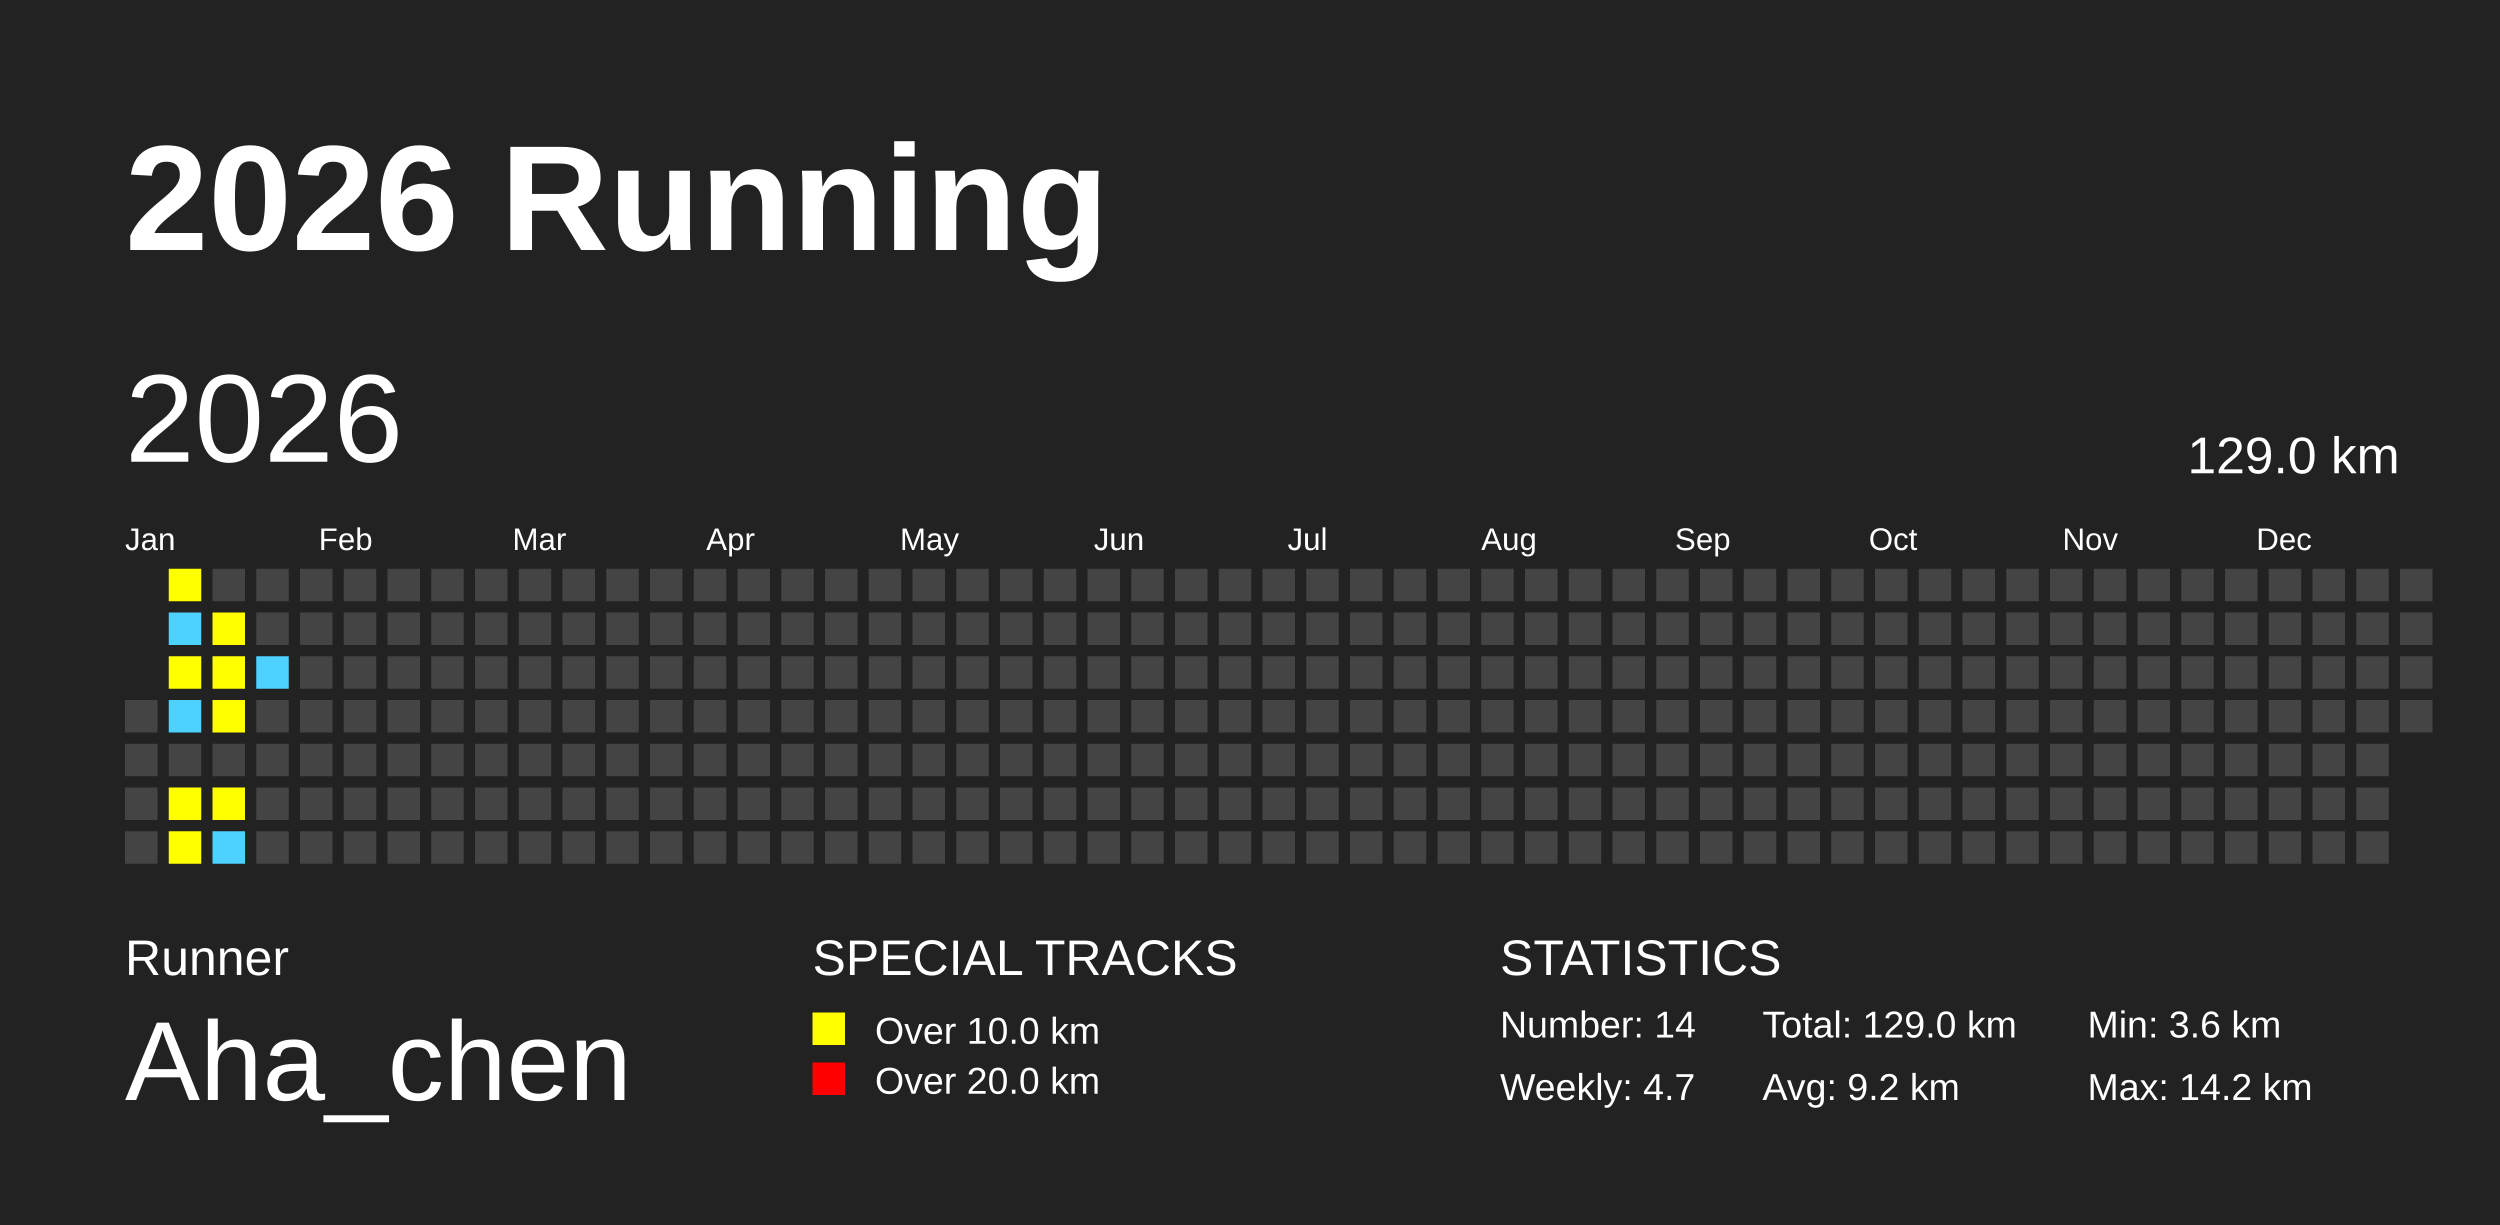
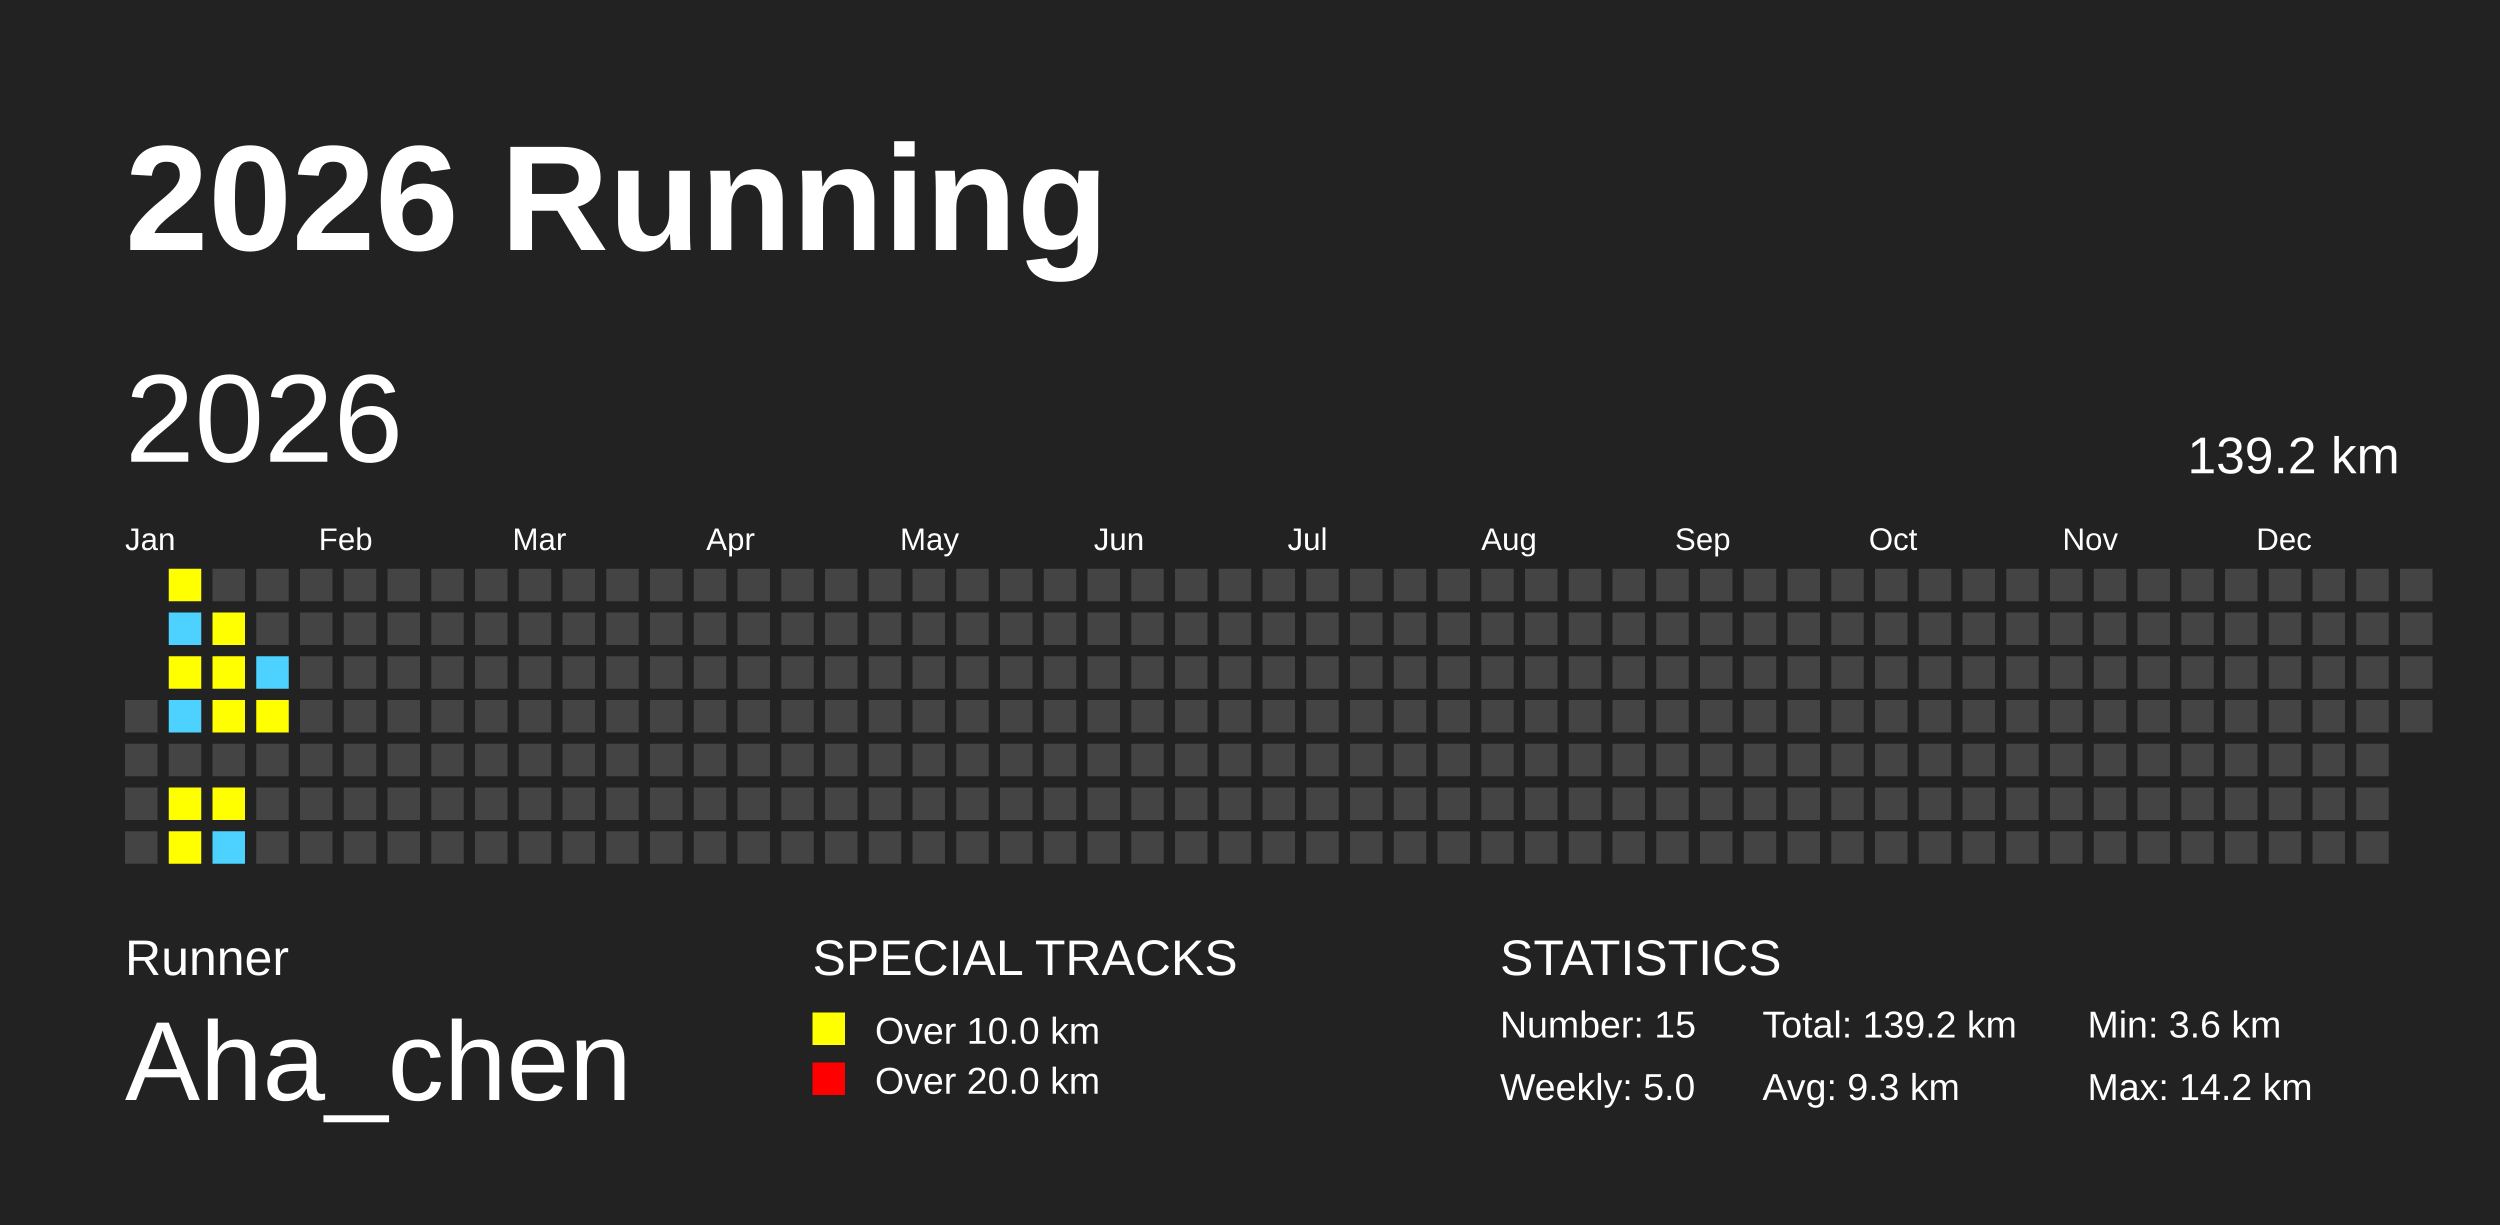
<svg xmlns="http://www.w3.org/2000/svg" baseProfile="full" height="98mm" version="1.1" viewBox="0,0,200,98" width="200mm">
  <defs />
  <rect fill="#222222" height="98" width="200" x="0" y="0" />
  <text fill="#FFFFFF" style="font-size:12px; font-family:Arial; font-weight:bold;" x="10" y="20">2026 Running</text>
  <text fill="#FFFFFF" style="font-size:4px; font-family:Arial" x="10" y="78">Runner</text>
  <text fill="#FFFFFF" style="font-size:9px; font-family:Arial" x="10" y="88">Aha_chen</text>
  <text fill="#FFFFFF" style="font-size:4px; font-family:Arial" x="65" y="78">SPECIAL TRACKS</text>
  <rect fill="yellow" height="2.6" width="2.6" x="65" y="81" />
  <text fill="#FFFFFF" style="font-size:3px; font-family:Arial" x="70" y="83.5">Over 10.0 km</text>
  <rect fill="red" height="2.6" width="2.6" x="65" y="85" />
  <text fill="#FFFFFF" style="font-size:3px; font-family:Arial" x="70" y="87.5">Over 20.0 km</text>
  <text fill="#FFFFFF" style="font-size:4px; font-family:Arial" x="120" y="78">STATISTICS</text>
-   <text fill="#FFFFFF" style="font-size:3px; font-family:Arial" x="120" y="83">Number: 14</text>
-   <text fill="#FFFFFF" style="font-size:3px; font-family:Arial" x="120" y="88">Weekly: 4.7</text>
-   <text fill="#FFFFFF" style="font-size:3px; font-family:Arial" x="141" y="83">Total: 129.0 km</text>
-   <text fill="#FFFFFF" style="font-size:3px; font-family:Arial" x="141" y="88">Avg: 9.2 km</text>
+   <text fill="#FFFFFF" style="font-size:3px; font-family:Arial" x="120" y="83">Number: 15</text>
+   <text fill="#FFFFFF" style="font-size:3px; font-family:Arial" x="120" y="88">Weekly: 5.0</text>
+   <text fill="#FFFFFF" style="font-size:3px; font-family:Arial" x="141" y="83">Total: 139.2 km</text>
+   <text fill="#FFFFFF" style="font-size:3px; font-family:Arial" x="141" y="88">Avg: 9.3 km</text>
  <text fill="#FFFFFF" style="font-size:3px; font-family:Arial" x="167" y="83">Min: 3.6 km</text>
  <text fill="#FFFFFF" style="font-size:3px; font-family:Arial" x="167" y="88">Max: 14.2 km</text>
  <text dominant-baseline="hanging" fill="#FFFFFF" style="font-size:10.0px; font-family:Arial;" x="10" y="30">2026</text>
-   <text dominant-baseline="hanging" fill="#FFFFFF" style="font-size:4.125px; font-family:Arial;" x="175" y="35">129.0 km</text>
+   <text dominant-baseline="hanging" fill="#FFFFFF" style="font-size:4.125px; font-family:Arial;" x="175" y="35">139.2 km</text>
  <text fill="#FFFFFF" style="font-size:2.5px; font-family:Arial" x="10.0" y="44">Jan</text>
  <text fill="#FFFFFF" style="font-size:2.5px; font-family:Arial" x="25.5" y="44">Feb</text>
  <text fill="#FFFFFF" style="font-size:2.5px; font-family:Arial" x="41.0" y="44">Mar</text>
  <text fill="#FFFFFF" style="font-size:2.5px; font-family:Arial" x="56.5" y="44">Apr</text>
  <text fill="#FFFFFF" style="font-size:2.5px; font-family:Arial" x="72.0" y="44">May</text>
  <text fill="#FFFFFF" style="font-size:2.5px; font-family:Arial" x="87.5" y="44">Jun</text>
  <text fill="#FFFFFF" style="font-size:2.5px; font-family:Arial" x="103.0" y="44">Jul</text>
  <text fill="#FFFFFF" style="font-size:2.5px; font-family:Arial" x="118.5" y="44">Aug</text>
  <text fill="#FFFFFF" style="font-size:2.5px; font-family:Arial" x="134.0" y="44">Sep</text>
  <text fill="#FFFFFF" style="font-size:2.5px; font-family:Arial" x="149.5" y="44">Oct</text>
  <text fill="#FFFFFF" style="font-size:2.5px; font-family:Arial" x="165.0" y="44">Nov</text>
  <text fill="#FFFFFF" style="font-size:2.5px; font-family:Arial" x="180.5" y="44">Dec</text>
  <rect fill="#444444" height="2.6" width="2.6" x="10.0" y="56.0" />
  <rect fill="#444444" height="2.6" width="2.6" x="10.0" y="59.5" />
  <rect fill="#444444" height="2.6" width="2.6" x="10.0" y="63.0" />
  <rect fill="#444444" height="2.6" width="2.6" x="10.0" y="66.5" />
  <rect fill="yellow" height="2.6" width="2.6" x="13.5" y="45.5" />
  <rect fill="#4DD2FF" height="2.6" width="2.6" x="13.5" y="49.0" />
  <rect fill="yellow" height="2.6" width="2.6" x="13.5" y="52.5" />
  <rect fill="#4DD2FF" height="2.6" width="2.6" x="13.5" y="56.0" />
  <rect fill="#444444" height="2.6" width="2.6" x="13.5" y="59.5" />
  <rect fill="yellow" height="2.6" width="2.6" x="13.5" y="63.0" />
  <rect fill="yellow" height="2.6" width="2.6" x="13.5" y="66.5" />
  <rect fill="#444444" height="2.6" width="2.6" x="17.0" y="45.5" />
  <rect fill="yellow" height="2.6" width="2.6" x="17.0" y="49.0" />
  <rect fill="yellow" height="2.6" width="2.6" x="17.0" y="52.5" />
  <rect fill="yellow" height="2.6" width="2.6" x="17.0" y="56.0" />
  <rect fill="#444444" height="2.6" width="2.6" x="17.0" y="59.5" />
  <rect fill="yellow" height="2.6" width="2.6" x="17.0" y="63.0" />
  <rect fill="#4DD2FF" height="2.6" width="2.6" x="17.0" y="66.5" />
  <rect fill="#444444" height="2.6" width="2.6" x="20.5" y="45.5" />
  <rect fill="#444444" height="2.6" width="2.6" x="20.5" y="49.0" />
  <rect fill="#4DD2FF" height="2.6" width="2.6" x="20.5" y="52.5" />
-   <rect fill="#444444" height="2.6" width="2.6" x="20.5" y="56.0" />
+   <rect fill="yellow" height="2.6" width="2.6" x="20.5" y="56.0" />
  <rect fill="#444444" height="2.6" width="2.6" x="20.5" y="59.5" />
  <rect fill="#444444" height="2.6" width="2.6" x="20.5" y="63.0" />
  <rect fill="#444444" height="2.6" width="2.6" x="20.5" y="66.5" />
  <rect fill="#444444" height="2.6" width="2.6" x="24.0" y="45.5" />
  <rect fill="#444444" height="2.6" width="2.6" x="24.0" y="49.0" />
  <rect fill="#444444" height="2.6" width="2.6" x="24.0" y="52.5" />
  <rect fill="#444444" height="2.6" width="2.6" x="24.0" y="56.0" />
  <rect fill="#444444" height="2.6" width="2.6" x="24.0" y="59.5" />
  <rect fill="#444444" height="2.6" width="2.6" x="24.0" y="63.0" />
  <rect fill="#444444" height="2.6" width="2.6" x="24.0" y="66.5" />
  <rect fill="#444444" height="2.6" width="2.6" x="27.5" y="45.5" />
  <rect fill="#444444" height="2.6" width="2.6" x="27.5" y="49.0" />
  <rect fill="#444444" height="2.6" width="2.6" x="27.5" y="52.5" />
  <rect fill="#444444" height="2.6" width="2.6" x="27.5" y="56.0" />
  <rect fill="#444444" height="2.6" width="2.6" x="27.5" y="59.5" />
  <rect fill="#444444" height="2.6" width="2.6" x="27.5" y="63.0" />
  <rect fill="#444444" height="2.6" width="2.6" x="27.5" y="66.5" />
  <rect fill="#444444" height="2.6" width="2.6" x="31.0" y="45.5" />
  <rect fill="#444444" height="2.6" width="2.6" x="31.0" y="49.0" />
  <rect fill="#444444" height="2.6" width="2.6" x="31.0" y="52.5" />
  <rect fill="#444444" height="2.6" width="2.6" x="31.0" y="56.0" />
  <rect fill="#444444" height="2.6" width="2.6" x="31.0" y="59.5" />
  <rect fill="#444444" height="2.6" width="2.6" x="31.0" y="63.0" />
  <rect fill="#444444" height="2.6" width="2.6" x="31.0" y="66.5" />
  <rect fill="#444444" height="2.6" width="2.6" x="34.5" y="45.5" />
  <rect fill="#444444" height="2.6" width="2.6" x="34.5" y="49.0" />
  <rect fill="#444444" height="2.6" width="2.6" x="34.5" y="52.5" />
  <rect fill="#444444" height="2.6" width="2.6" x="34.5" y="56.0" />
  <rect fill="#444444" height="2.6" width="2.6" x="34.5" y="59.5" />
  <rect fill="#444444" height="2.6" width="2.6" x="34.5" y="63.0" />
  <rect fill="#444444" height="2.6" width="2.6" x="34.5" y="66.5" />
  <rect fill="#444444" height="2.6" width="2.6" x="38.0" y="45.5" />
  <rect fill="#444444" height="2.6" width="2.6" x="38.0" y="49.0" />
  <rect fill="#444444" height="2.6" width="2.6" x="38.0" y="52.5" />
  <rect fill="#444444" height="2.6" width="2.6" x="38.0" y="56.0" />
  <rect fill="#444444" height="2.6" width="2.6" x="38.0" y="59.5" />
  <rect fill="#444444" height="2.6" width="2.6" x="38.0" y="63.0" />
  <rect fill="#444444" height="2.6" width="2.6" x="38.0" y="66.5" />
  <rect fill="#444444" height="2.6" width="2.6" x="41.5" y="45.5" />
  <rect fill="#444444" height="2.6" width="2.6" x="41.5" y="49.0" />
  <rect fill="#444444" height="2.6" width="2.6" x="41.5" y="52.5" />
  <rect fill="#444444" height="2.6" width="2.6" x="41.5" y="56.0" />
  <rect fill="#444444" height="2.6" width="2.6" x="41.5" y="59.5" />
  <rect fill="#444444" height="2.6" width="2.6" x="41.5" y="63.0" />
  <rect fill="#444444" height="2.6" width="2.6" x="41.5" y="66.5" />
  <rect fill="#444444" height="2.6" width="2.6" x="45.0" y="45.5" />
  <rect fill="#444444" height="2.6" width="2.6" x="45.0" y="49.0" />
  <rect fill="#444444" height="2.6" width="2.6" x="45.0" y="52.5" />
  <rect fill="#444444" height="2.6" width="2.6" x="45.0" y="56.0" />
  <rect fill="#444444" height="2.6" width="2.6" x="45.0" y="59.5" />
  <rect fill="#444444" height="2.6" width="2.6" x="45.0" y="63.0" />
  <rect fill="#444444" height="2.6" width="2.6" x="45.0" y="66.5" />
  <rect fill="#444444" height="2.6" width="2.6" x="48.5" y="45.5" />
  <rect fill="#444444" height="2.6" width="2.6" x="48.5" y="49.0" />
  <rect fill="#444444" height="2.6" width="2.6" x="48.5" y="52.5" />
  <rect fill="#444444" height="2.6" width="2.6" x="48.5" y="56.0" />
  <rect fill="#444444" height="2.6" width="2.6" x="48.5" y="59.5" />
  <rect fill="#444444" height="2.6" width="2.6" x="48.5" y="63.0" />
  <rect fill="#444444" height="2.6" width="2.6" x="48.5" y="66.5" />
  <rect fill="#444444" height="2.6" width="2.6" x="52.0" y="45.5" />
  <rect fill="#444444" height="2.6" width="2.6" x="52.0" y="49.0" />
  <rect fill="#444444" height="2.6" width="2.6" x="52.0" y="52.5" />
  <rect fill="#444444" height="2.6" width="2.6" x="52.0" y="56.0" />
  <rect fill="#444444" height="2.6" width="2.6" x="52.0" y="59.5" />
  <rect fill="#444444" height="2.6" width="2.6" x="52.0" y="63.0" />
  <rect fill="#444444" height="2.6" width="2.6" x="52.0" y="66.5" />
  <rect fill="#444444" height="2.6" width="2.6" x="55.5" y="45.5" />
  <rect fill="#444444" height="2.6" width="2.6" x="55.5" y="49.0" />
  <rect fill="#444444" height="2.6" width="2.6" x="55.5" y="52.5" />
  <rect fill="#444444" height="2.6" width="2.6" x="55.5" y="56.0" />
  <rect fill="#444444" height="2.6" width="2.6" x="55.5" y="59.5" />
  <rect fill="#444444" height="2.6" width="2.6" x="55.5" y="63.0" />
  <rect fill="#444444" height="2.6" width="2.6" x="55.5" y="66.5" />
  <rect fill="#444444" height="2.6" width="2.6" x="59.0" y="45.5" />
  <rect fill="#444444" height="2.6" width="2.6" x="59.0" y="49.0" />
  <rect fill="#444444" height="2.6" width="2.6" x="59.0" y="52.5" />
  <rect fill="#444444" height="2.6" width="2.6" x="59.0" y="56.0" />
  <rect fill="#444444" height="2.6" width="2.6" x="59.0" y="59.5" />
  <rect fill="#444444" height="2.6" width="2.6" x="59.0" y="63.0" />
  <rect fill="#444444" height="2.6" width="2.6" x="59.0" y="66.5" />
  <rect fill="#444444" height="2.6" width="2.6" x="62.5" y="45.5" />
  <rect fill="#444444" height="2.6" width="2.6" x="62.5" y="49.0" />
  <rect fill="#444444" height="2.6" width="2.6" x="62.5" y="52.5" />
  <rect fill="#444444" height="2.6" width="2.6" x="62.5" y="56.0" />
  <rect fill="#444444" height="2.6" width="2.6" x="62.5" y="59.5" />
  <rect fill="#444444" height="2.6" width="2.6" x="62.5" y="63.0" />
  <rect fill="#444444" height="2.6" width="2.6" x="62.5" y="66.5" />
  <rect fill="#444444" height="2.6" width="2.6" x="66.0" y="45.5" />
  <rect fill="#444444" height="2.6" width="2.6" x="66.0" y="49.0" />
  <rect fill="#444444" height="2.6" width="2.6" x="66.0" y="52.5" />
  <rect fill="#444444" height="2.6" width="2.6" x="66.0" y="56.0" />
  <rect fill="#444444" height="2.6" width="2.6" x="66.0" y="59.5" />
  <rect fill="#444444" height="2.6" width="2.6" x="66.0" y="63.0" />
  <rect fill="#444444" height="2.6" width="2.6" x="66.0" y="66.5" />
  <rect fill="#444444" height="2.6" width="2.6" x="69.5" y="45.5" />
  <rect fill="#444444" height="2.6" width="2.6" x="69.5" y="49.0" />
  <rect fill="#444444" height="2.6" width="2.6" x="69.5" y="52.5" />
  <rect fill="#444444" height="2.6" width="2.6" x="69.5" y="56.0" />
  <rect fill="#444444" height="2.6" width="2.6" x="69.5" y="59.5" />
  <rect fill="#444444" height="2.6" width="2.6" x="69.5" y="63.0" />
  <rect fill="#444444" height="2.6" width="2.6" x="69.5" y="66.5" />
  <rect fill="#444444" height="2.6" width="2.6" x="73.0" y="45.5" />
  <rect fill="#444444" height="2.6" width="2.6" x="73.0" y="49.0" />
  <rect fill="#444444" height="2.6" width="2.6" x="73.0" y="52.5" />
  <rect fill="#444444" height="2.6" width="2.6" x="73.0" y="56.0" />
  <rect fill="#444444" height="2.6" width="2.6" x="73.0" y="59.5" />
  <rect fill="#444444" height="2.6" width="2.6" x="73.0" y="63.0" />
  <rect fill="#444444" height="2.6" width="2.6" x="73.0" y="66.5" />
  <rect fill="#444444" height="2.6" width="2.6" x="76.5" y="45.5" />
  <rect fill="#444444" height="2.6" width="2.6" x="76.5" y="49.0" />
  <rect fill="#444444" height="2.6" width="2.6" x="76.5" y="52.5" />
  <rect fill="#444444" height="2.6" width="2.6" x="76.5" y="56.0" />
  <rect fill="#444444" height="2.6" width="2.6" x="76.5" y="59.5" />
  <rect fill="#444444" height="2.6" width="2.6" x="76.5" y="63.0" />
  <rect fill="#444444" height="2.6" width="2.6" x="76.5" y="66.5" />
  <rect fill="#444444" height="2.6" width="2.6" x="80.0" y="45.5" />
  <rect fill="#444444" height="2.6" width="2.6" x="80.0" y="49.0" />
  <rect fill="#444444" height="2.6" width="2.6" x="80.0" y="52.5" />
  <rect fill="#444444" height="2.6" width="2.6" x="80.0" y="56.0" />
  <rect fill="#444444" height="2.6" width="2.6" x="80.0" y="59.5" />
  <rect fill="#444444" height="2.6" width="2.6" x="80.0" y="63.0" />
  <rect fill="#444444" height="2.6" width="2.6" x="80.0" y="66.5" />
  <rect fill="#444444" height="2.6" width="2.6" x="83.5" y="45.5" />
  <rect fill="#444444" height="2.6" width="2.6" x="83.5" y="49.0" />
  <rect fill="#444444" height="2.6" width="2.6" x="83.5" y="52.5" />
  <rect fill="#444444" height="2.6" width="2.6" x="83.5" y="56.0" />
  <rect fill="#444444" height="2.6" width="2.6" x="83.5" y="59.5" />
  <rect fill="#444444" height="2.6" width="2.6" x="83.5" y="63.0" />
  <rect fill="#444444" height="2.6" width="2.6" x="83.5" y="66.5" />
  <rect fill="#444444" height="2.6" width="2.6" x="87.0" y="45.5" />
  <rect fill="#444444" height="2.6" width="2.6" x="87.0" y="49.0" />
  <rect fill="#444444" height="2.6" width="2.6" x="87.0" y="52.5" />
  <rect fill="#444444" height="2.6" width="2.6" x="87.0" y="56.0" />
  <rect fill="#444444" height="2.6" width="2.6" x="87.0" y="59.5" />
  <rect fill="#444444" height="2.6" width="2.6" x="87.0" y="63.0" />
  <rect fill="#444444" height="2.6" width="2.6" x="87.0" y="66.5" />
  <rect fill="#444444" height="2.6" width="2.6" x="90.5" y="45.5" />
  <rect fill="#444444" height="2.6" width="2.6" x="90.5" y="49.0" />
  <rect fill="#444444" height="2.6" width="2.6" x="90.5" y="52.5" />
  <rect fill="#444444" height="2.6" width="2.6" x="90.5" y="56.0" />
  <rect fill="#444444" height="2.6" width="2.6" x="90.5" y="59.5" />
  <rect fill="#444444" height="2.6" width="2.6" x="90.5" y="63.0" />
  <rect fill="#444444" height="2.6" width="2.6" x="90.5" y="66.5" />
  <rect fill="#444444" height="2.6" width="2.6" x="94.0" y="45.5" />
  <rect fill="#444444" height="2.6" width="2.6" x="94.0" y="49.0" />
  <rect fill="#444444" height="2.6" width="2.6" x="94.0" y="52.5" />
  <rect fill="#444444" height="2.6" width="2.6" x="94.0" y="56.0" />
  <rect fill="#444444" height="2.6" width="2.6" x="94.0" y="59.5" />
  <rect fill="#444444" height="2.6" width="2.6" x="94.0" y="63.0" />
  <rect fill="#444444" height="2.6" width="2.6" x="94.0" y="66.5" />
  <rect fill="#444444" height="2.6" width="2.6" x="97.5" y="45.5" />
  <rect fill="#444444" height="2.6" width="2.6" x="97.5" y="49.0" />
  <rect fill="#444444" height="2.6" width="2.6" x="97.5" y="52.5" />
  <rect fill="#444444" height="2.6" width="2.6" x="97.5" y="56.0" />
  <rect fill="#444444" height="2.6" width="2.6" x="97.5" y="59.5" />
  <rect fill="#444444" height="2.6" width="2.6" x="97.5" y="63.0" />
  <rect fill="#444444" height="2.6" width="2.6" x="97.5" y="66.5" />
  <rect fill="#444444" height="2.6" width="2.6" x="101.0" y="45.5" />
  <rect fill="#444444" height="2.6" width="2.6" x="101.0" y="49.0" />
  <rect fill="#444444" height="2.6" width="2.6" x="101.0" y="52.5" />
  <rect fill="#444444" height="2.6" width="2.6" x="101.0" y="56.0" />
  <rect fill="#444444" height="2.6" width="2.6" x="101.0" y="59.5" />
  <rect fill="#444444" height="2.6" width="2.6" x="101.0" y="63.0" />
  <rect fill="#444444" height="2.6" width="2.6" x="101.0" y="66.5" />
  <rect fill="#444444" height="2.6" width="2.6" x="104.5" y="45.5" />
  <rect fill="#444444" height="2.6" width="2.6" x="104.5" y="49.0" />
  <rect fill="#444444" height="2.6" width="2.6" x="104.5" y="52.5" />
  <rect fill="#444444" height="2.6" width="2.6" x="104.5" y="56.0" />
  <rect fill="#444444" height="2.6" width="2.6" x="104.5" y="59.5" />
  <rect fill="#444444" height="2.6" width="2.6" x="104.5" y="63.0" />
  <rect fill="#444444" height="2.6" width="2.6" x="104.5" y="66.5" />
  <rect fill="#444444" height="2.6" width="2.6" x="108.0" y="45.5" />
  <rect fill="#444444" height="2.6" width="2.6" x="108.0" y="49.0" />
  <rect fill="#444444" height="2.6" width="2.6" x="108.0" y="52.5" />
  <rect fill="#444444" height="2.6" width="2.6" x="108.0" y="56.0" />
  <rect fill="#444444" height="2.6" width="2.6" x="108.0" y="59.5" />
  <rect fill="#444444" height="2.6" width="2.6" x="108.0" y="63.0" />
  <rect fill="#444444" height="2.6" width="2.6" x="108.0" y="66.5" />
  <rect fill="#444444" height="2.6" width="2.6" x="111.5" y="45.5" />
  <rect fill="#444444" height="2.6" width="2.6" x="111.5" y="49.0" />
  <rect fill="#444444" height="2.6" width="2.6" x="111.5" y="52.5" />
  <rect fill="#444444" height="2.6" width="2.6" x="111.5" y="56.0" />
  <rect fill="#444444" height="2.6" width="2.6" x="111.5" y="59.5" />
  <rect fill="#444444" height="2.6" width="2.6" x="111.5" y="63.0" />
  <rect fill="#444444" height="2.6" width="2.6" x="111.5" y="66.5" />
  <rect fill="#444444" height="2.6" width="2.6" x="115.0" y="45.5" />
  <rect fill="#444444" height="2.6" width="2.6" x="115.0" y="49.0" />
  <rect fill="#444444" height="2.6" width="2.6" x="115.0" y="52.5" />
  <rect fill="#444444" height="2.6" width="2.6" x="115.0" y="56.0" />
  <rect fill="#444444" height="2.6" width="2.6" x="115.0" y="59.5" />
  <rect fill="#444444" height="2.6" width="2.6" x="115.0" y="63.0" />
  <rect fill="#444444" height="2.6" width="2.6" x="115.0" y="66.5" />
  <rect fill="#444444" height="2.6" width="2.6" x="118.5" y="45.5" />
  <rect fill="#444444" height="2.6" width="2.6" x="118.5" y="49.0" />
  <rect fill="#444444" height="2.6" width="2.6" x="118.5" y="52.5" />
  <rect fill="#444444" height="2.6" width="2.6" x="118.5" y="56.0" />
  <rect fill="#444444" height="2.6" width="2.6" x="118.5" y="59.5" />
  <rect fill="#444444" height="2.6" width="2.6" x="118.5" y="63.0" />
  <rect fill="#444444" height="2.6" width="2.6" x="118.5" y="66.5" />
  <rect fill="#444444" height="2.6" width="2.6" x="122.0" y="45.5" />
  <rect fill="#444444" height="2.6" width="2.6" x="122.0" y="49.0" />
  <rect fill="#444444" height="2.6" width="2.6" x="122.0" y="52.5" />
  <rect fill="#444444" height="2.6" width="2.6" x="122.0" y="56.0" />
  <rect fill="#444444" height="2.6" width="2.6" x="122.0" y="59.5" />
  <rect fill="#444444" height="2.6" width="2.6" x="122.0" y="63.0" />
  <rect fill="#444444" height="2.6" width="2.6" x="122.0" y="66.5" />
  <rect fill="#444444" height="2.6" width="2.6" x="125.5" y="45.5" />
  <rect fill="#444444" height="2.6" width="2.6" x="125.5" y="49.0" />
  <rect fill="#444444" height="2.6" width="2.6" x="125.5" y="52.5" />
  <rect fill="#444444" height="2.6" width="2.6" x="125.5" y="56.0" />
  <rect fill="#444444" height="2.6" width="2.6" x="125.5" y="59.5" />
  <rect fill="#444444" height="2.6" width="2.6" x="125.5" y="63.0" />
  <rect fill="#444444" height="2.6" width="2.6" x="125.5" y="66.5" />
  <rect fill="#444444" height="2.6" width="2.6" x="129.0" y="45.5" />
  <rect fill="#444444" height="2.6" width="2.6" x="129.0" y="49.0" />
  <rect fill="#444444" height="2.6" width="2.6" x="129.0" y="52.5" />
  <rect fill="#444444" height="2.6" width="2.6" x="129.0" y="56.0" />
  <rect fill="#444444" height="2.6" width="2.6" x="129.0" y="59.5" />
  <rect fill="#444444" height="2.6" width="2.6" x="129.0" y="63.0" />
  <rect fill="#444444" height="2.6" width="2.6" x="129.0" y="66.5" />
  <rect fill="#444444" height="2.6" width="2.6" x="132.5" y="45.5" />
  <rect fill="#444444" height="2.6" width="2.6" x="132.5" y="49.0" />
  <rect fill="#444444" height="2.6" width="2.6" x="132.5" y="52.5" />
  <rect fill="#444444" height="2.6" width="2.6" x="132.5" y="56.0" />
  <rect fill="#444444" height="2.6" width="2.6" x="132.5" y="59.5" />
  <rect fill="#444444" height="2.6" width="2.6" x="132.5" y="63.0" />
  <rect fill="#444444" height="2.6" width="2.6" x="132.5" y="66.5" />
  <rect fill="#444444" height="2.6" width="2.6" x="136.0" y="45.5" />
  <rect fill="#444444" height="2.6" width="2.6" x="136.0" y="49.0" />
  <rect fill="#444444" height="2.6" width="2.6" x="136.0" y="52.5" />
  <rect fill="#444444" height="2.6" width="2.6" x="136.0" y="56.0" />
  <rect fill="#444444" height="2.6" width="2.6" x="136.0" y="59.5" />
  <rect fill="#444444" height="2.6" width="2.6" x="136.0" y="63.0" />
  <rect fill="#444444" height="2.6" width="2.6" x="136.0" y="66.5" />
  <rect fill="#444444" height="2.6" width="2.6" x="139.5" y="45.5" />
  <rect fill="#444444" height="2.6" width="2.6" x="139.5" y="49.0" />
  <rect fill="#444444" height="2.6" width="2.6" x="139.5" y="52.5" />
  <rect fill="#444444" height="2.6" width="2.6" x="139.5" y="56.0" />
  <rect fill="#444444" height="2.6" width="2.6" x="139.5" y="59.5" />
  <rect fill="#444444" height="2.6" width="2.6" x="139.5" y="63.0" />
  <rect fill="#444444" height="2.6" width="2.6" x="139.5" y="66.5" />
  <rect fill="#444444" height="2.6" width="2.6" x="143.0" y="45.5" />
  <rect fill="#444444" height="2.6" width="2.6" x="143.0" y="49.0" />
  <rect fill="#444444" height="2.6" width="2.6" x="143.0" y="52.5" />
  <rect fill="#444444" height="2.6" width="2.6" x="143.0" y="56.0" />
  <rect fill="#444444" height="2.6" width="2.6" x="143.0" y="59.5" />
  <rect fill="#444444" height="2.6" width="2.6" x="143.0" y="63.0" />
  <rect fill="#444444" height="2.6" width="2.6" x="143.0" y="66.5" />
  <rect fill="#444444" height="2.6" width="2.6" x="146.5" y="45.5" />
  <rect fill="#444444" height="2.6" width="2.6" x="146.5" y="49.0" />
  <rect fill="#444444" height="2.6" width="2.6" x="146.5" y="52.5" />
  <rect fill="#444444" height="2.6" width="2.6" x="146.5" y="56.0" />
  <rect fill="#444444" height="2.6" width="2.6" x="146.5" y="59.5" />
  <rect fill="#444444" height="2.6" width="2.6" x="146.5" y="63.0" />
  <rect fill="#444444" height="2.6" width="2.6" x="146.5" y="66.5" />
  <rect fill="#444444" height="2.6" width="2.6" x="150.0" y="45.5" />
  <rect fill="#444444" height="2.6" width="2.6" x="150.0" y="49.0" />
  <rect fill="#444444" height="2.6" width="2.6" x="150.0" y="52.5" />
  <rect fill="#444444" height="2.6" width="2.6" x="150.0" y="56.0" />
  <rect fill="#444444" height="2.6" width="2.6" x="150.0" y="59.5" />
  <rect fill="#444444" height="2.6" width="2.6" x="150.0" y="63.0" />
  <rect fill="#444444" height="2.6" width="2.6" x="150.0" y="66.5" />
  <rect fill="#444444" height="2.6" width="2.6" x="153.5" y="45.5" />
  <rect fill="#444444" height="2.6" width="2.6" x="153.5" y="49.0" />
  <rect fill="#444444" height="2.6" width="2.6" x="153.5" y="52.5" />
  <rect fill="#444444" height="2.6" width="2.6" x="153.5" y="56.0" />
  <rect fill="#444444" height="2.6" width="2.6" x="153.5" y="59.5" />
  <rect fill="#444444" height="2.6" width="2.6" x="153.5" y="63.0" />
  <rect fill="#444444" height="2.6" width="2.6" x="153.5" y="66.5" />
  <rect fill="#444444" height="2.6" width="2.6" x="157.0" y="45.5" />
  <rect fill="#444444" height="2.6" width="2.6" x="157.0" y="49.0" />
  <rect fill="#444444" height="2.6" width="2.6" x="157.0" y="52.5" />
  <rect fill="#444444" height="2.6" width="2.6" x="157.0" y="56.0" />
  <rect fill="#444444" height="2.6" width="2.6" x="157.0" y="59.5" />
  <rect fill="#444444" height="2.6" width="2.6" x="157.0" y="63.0" />
  <rect fill="#444444" height="2.6" width="2.6" x="157.0" y="66.5" />
  <rect fill="#444444" height="2.6" width="2.6" x="160.5" y="45.5" />
  <rect fill="#444444" height="2.6" width="2.6" x="160.5" y="49.0" />
  <rect fill="#444444" height="2.6" width="2.6" x="160.5" y="52.5" />
  <rect fill="#444444" height="2.6" width="2.6" x="160.5" y="56.0" />
  <rect fill="#444444" height="2.6" width="2.6" x="160.5" y="59.5" />
  <rect fill="#444444" height="2.6" width="2.6" x="160.5" y="63.0" />
  <rect fill="#444444" height="2.6" width="2.6" x="160.5" y="66.5" />
  <rect fill="#444444" height="2.6" width="2.6" x="164.0" y="45.5" />
  <rect fill="#444444" height="2.6" width="2.6" x="164.0" y="49.0" />
  <rect fill="#444444" height="2.6" width="2.6" x="164.0" y="52.5" />
  <rect fill="#444444" height="2.6" width="2.6" x="164.0" y="56.0" />
  <rect fill="#444444" height="2.6" width="2.6" x="164.0" y="59.5" />
  <rect fill="#444444" height="2.6" width="2.6" x="164.0" y="63.0" />
  <rect fill="#444444" height="2.6" width="2.6" x="164.0" y="66.5" />
  <rect fill="#444444" height="2.6" width="2.6" x="167.5" y="45.5" />
  <rect fill="#444444" height="2.6" width="2.6" x="167.5" y="49.0" />
  <rect fill="#444444" height="2.6" width="2.6" x="167.5" y="52.5" />
  <rect fill="#444444" height="2.6" width="2.6" x="167.5" y="56.0" />
  <rect fill="#444444" height="2.6" width="2.6" x="167.5" y="59.5" />
  <rect fill="#444444" height="2.6" width="2.6" x="167.5" y="63.0" />
  <rect fill="#444444" height="2.6" width="2.6" x="167.5" y="66.5" />
  <rect fill="#444444" height="2.6" width="2.6" x="171.0" y="45.5" />
  <rect fill="#444444" height="2.6" width="2.6" x="171.0" y="49.0" />
  <rect fill="#444444" height="2.6" width="2.6" x="171.0" y="52.5" />
  <rect fill="#444444" height="2.6" width="2.6" x="171.0" y="56.0" />
  <rect fill="#444444" height="2.6" width="2.6" x="171.0" y="59.5" />
  <rect fill="#444444" height="2.6" width="2.6" x="171.0" y="63.0" />
  <rect fill="#444444" height="2.6" width="2.6" x="171.0" y="66.5" />
  <rect fill="#444444" height="2.6" width="2.6" x="174.5" y="45.5" />
  <rect fill="#444444" height="2.6" width="2.6" x="174.5" y="49.0" />
  <rect fill="#444444" height="2.6" width="2.6" x="174.5" y="52.5" />
  <rect fill="#444444" height="2.6" width="2.6" x="174.5" y="56.0" />
  <rect fill="#444444" height="2.6" width="2.6" x="174.5" y="59.5" />
  <rect fill="#444444" height="2.6" width="2.6" x="174.5" y="63.0" />
  <rect fill="#444444" height="2.6" width="2.6" x="174.5" y="66.5" />
  <rect fill="#444444" height="2.6" width="2.6" x="178.0" y="45.5" />
  <rect fill="#444444" height="2.6" width="2.6" x="178.0" y="49.0" />
  <rect fill="#444444" height="2.6" width="2.6" x="178.0" y="52.5" />
  <rect fill="#444444" height="2.6" width="2.6" x="178.0" y="56.0" />
  <rect fill="#444444" height="2.6" width="2.6" x="178.0" y="59.5" />
  <rect fill="#444444" height="2.6" width="2.6" x="178.0" y="63.0" />
  <rect fill="#444444" height="2.6" width="2.6" x="178.0" y="66.5" />
  <rect fill="#444444" height="2.6" width="2.6" x="181.5" y="45.5" />
  <rect fill="#444444" height="2.6" width="2.6" x="181.5" y="49.0" />
  <rect fill="#444444" height="2.6" width="2.6" x="181.5" y="52.5" />
  <rect fill="#444444" height="2.6" width="2.6" x="181.5" y="56.0" />
  <rect fill="#444444" height="2.6" width="2.6" x="181.5" y="59.5" />
  <rect fill="#444444" height="2.6" width="2.6" x="181.5" y="63.0" />
  <rect fill="#444444" height="2.6" width="2.6" x="181.5" y="66.5" />
  <rect fill="#444444" height="2.6" width="2.6" x="185.0" y="45.5" />
  <rect fill="#444444" height="2.6" width="2.6" x="185.0" y="49.0" />
  <rect fill="#444444" height="2.6" width="2.6" x="185.0" y="52.5" />
  <rect fill="#444444" height="2.6" width="2.6" x="185.0" y="56.0" />
  <rect fill="#444444" height="2.6" width="2.6" x="185.0" y="59.5" />
  <rect fill="#444444" height="2.6" width="2.6" x="185.0" y="63.0" />
  <rect fill="#444444" height="2.6" width="2.6" x="185.0" y="66.5" />
  <rect fill="#444444" height="2.6" width="2.6" x="188.5" y="45.5" />
  <rect fill="#444444" height="2.6" width="2.6" x="188.5" y="49.0" />
  <rect fill="#444444" height="2.6" width="2.6" x="188.5" y="52.5" />
  <rect fill="#444444" height="2.6" width="2.6" x="188.5" y="56.0" />
  <rect fill="#444444" height="2.6" width="2.6" x="188.5" y="59.5" />
  <rect fill="#444444" height="2.6" width="2.6" x="188.5" y="63.0" />
  <rect fill="#444444" height="2.6" width="2.6" x="188.5" y="66.5" />
  <rect fill="#444444" height="2.6" width="2.6" x="192.0" y="45.5" />
  <rect fill="#444444" height="2.6" width="2.6" x="192.0" y="49.0" />
  <rect fill="#444444" height="2.6" width="2.6" x="192.0" y="52.5" />
  <rect fill="#444444" height="2.6" width="2.6" x="192.0" y="56.0" />
</svg>
